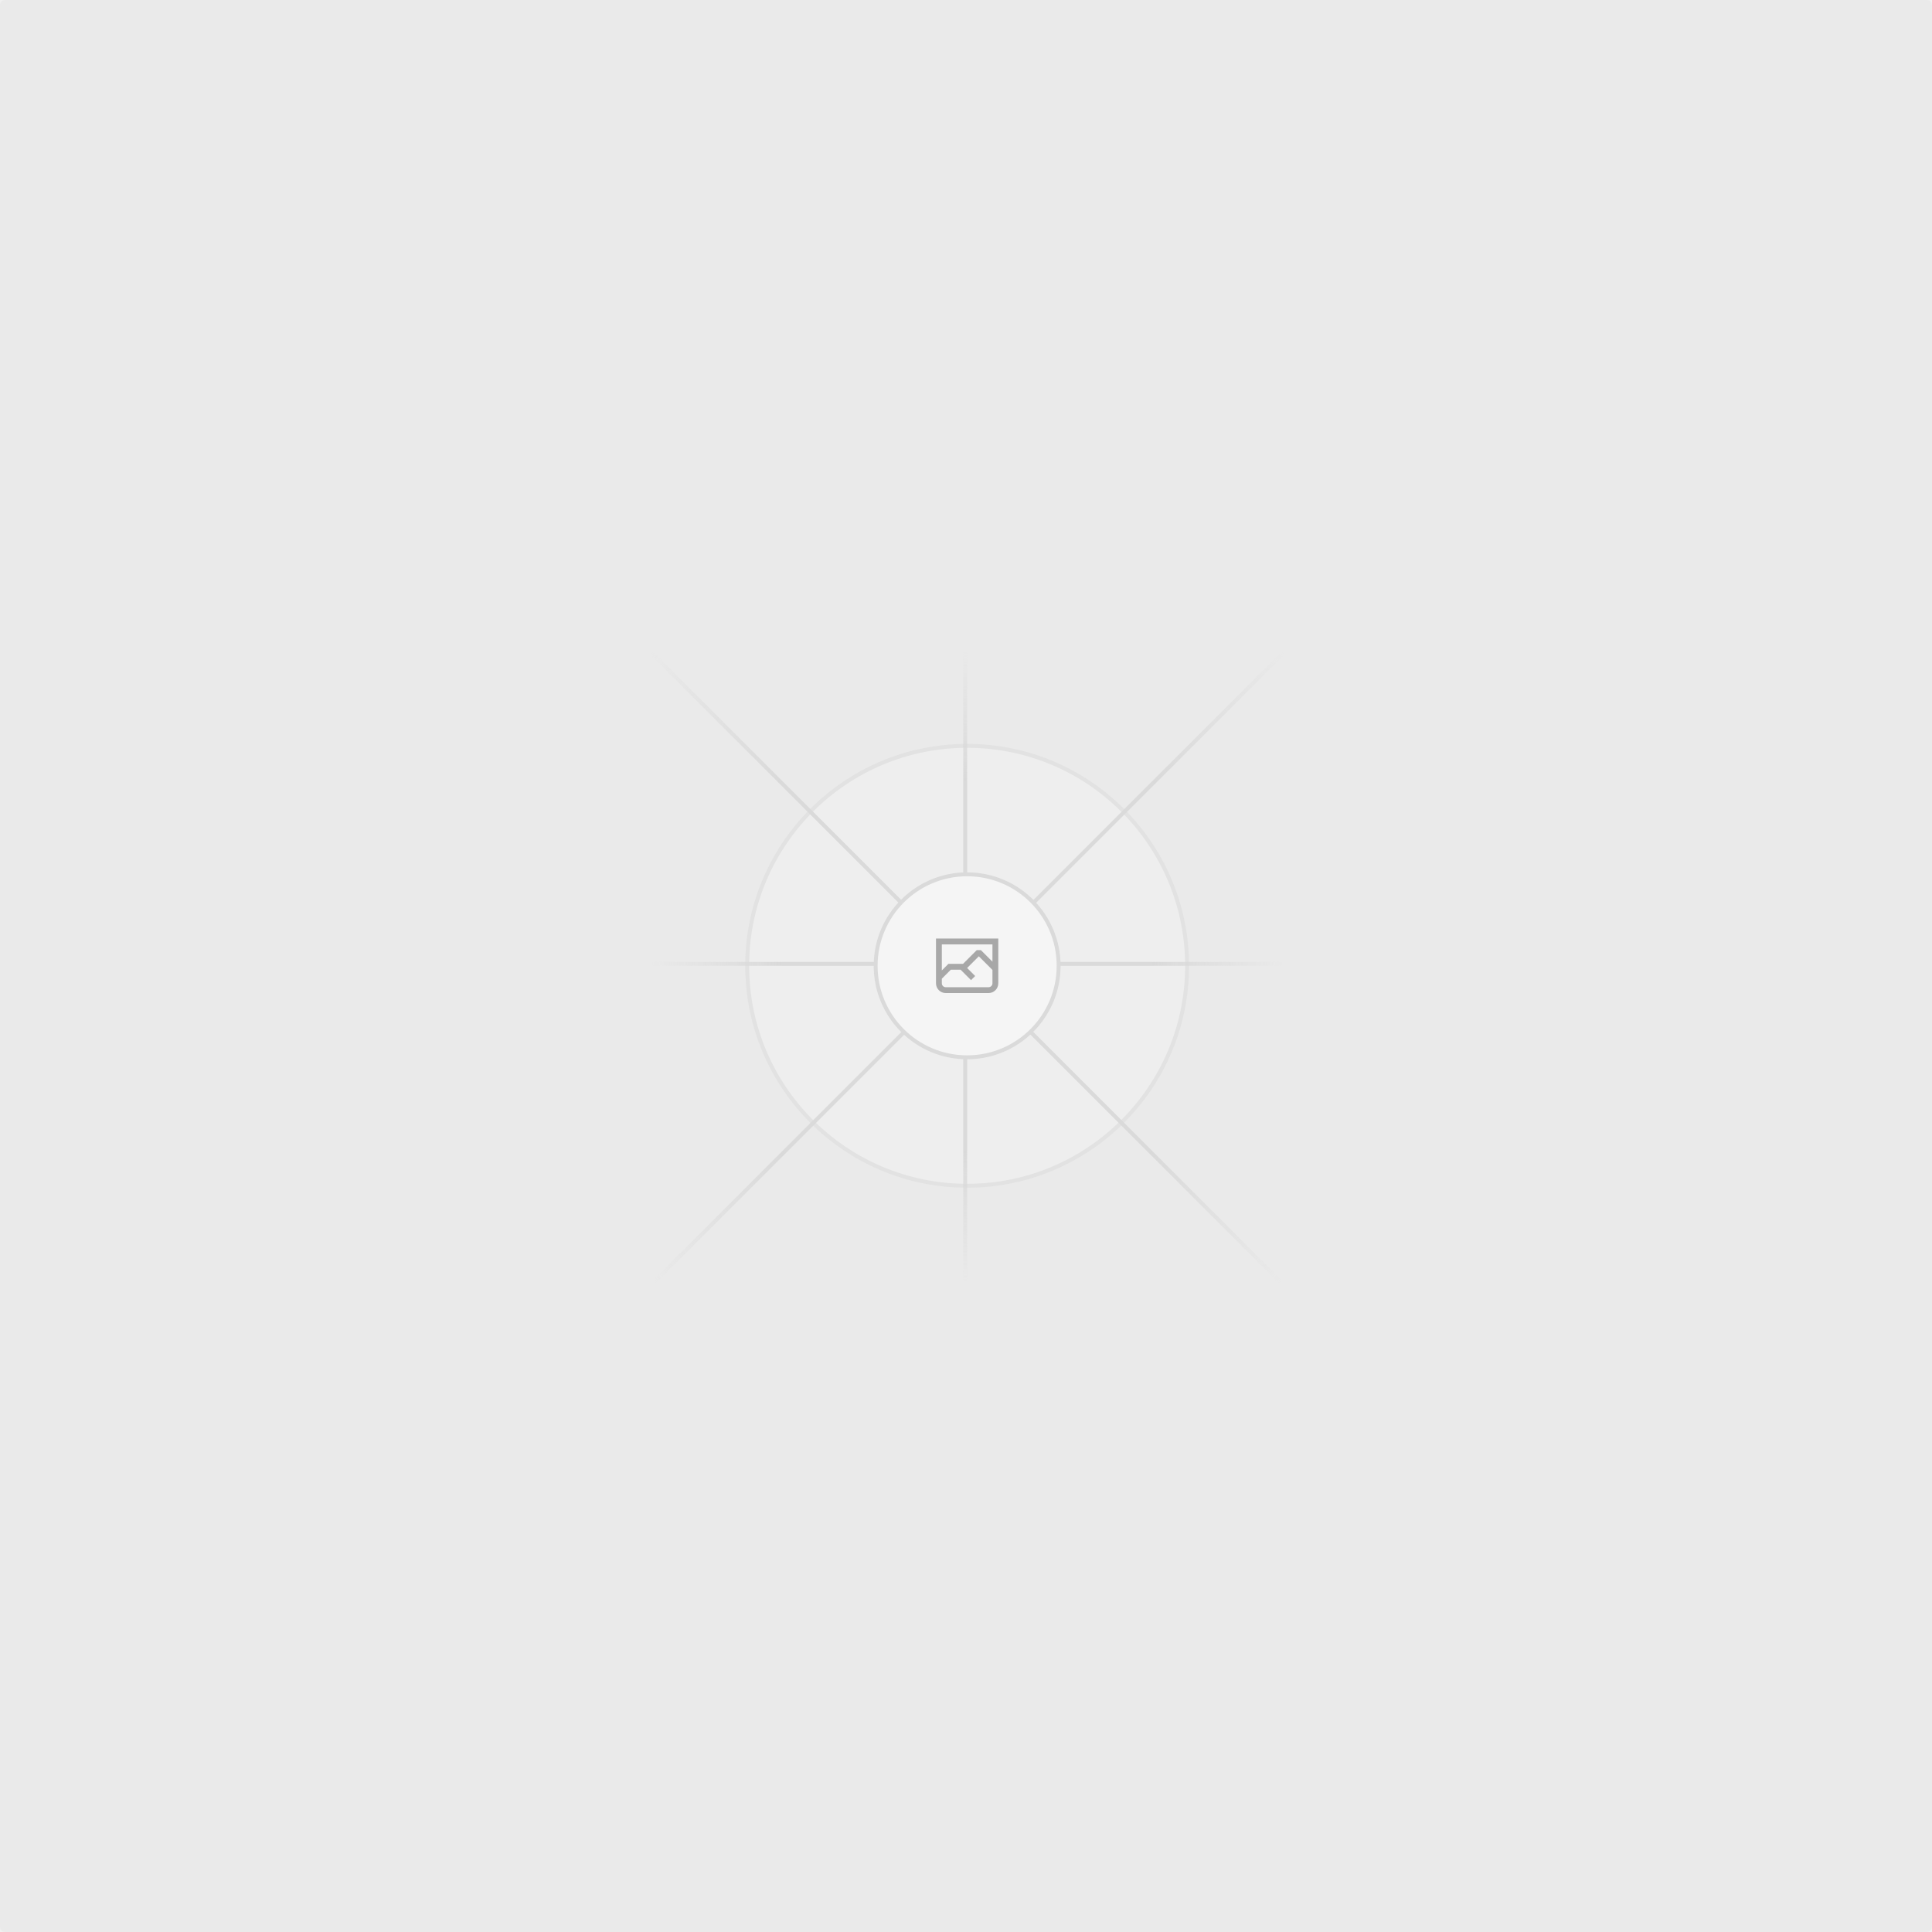
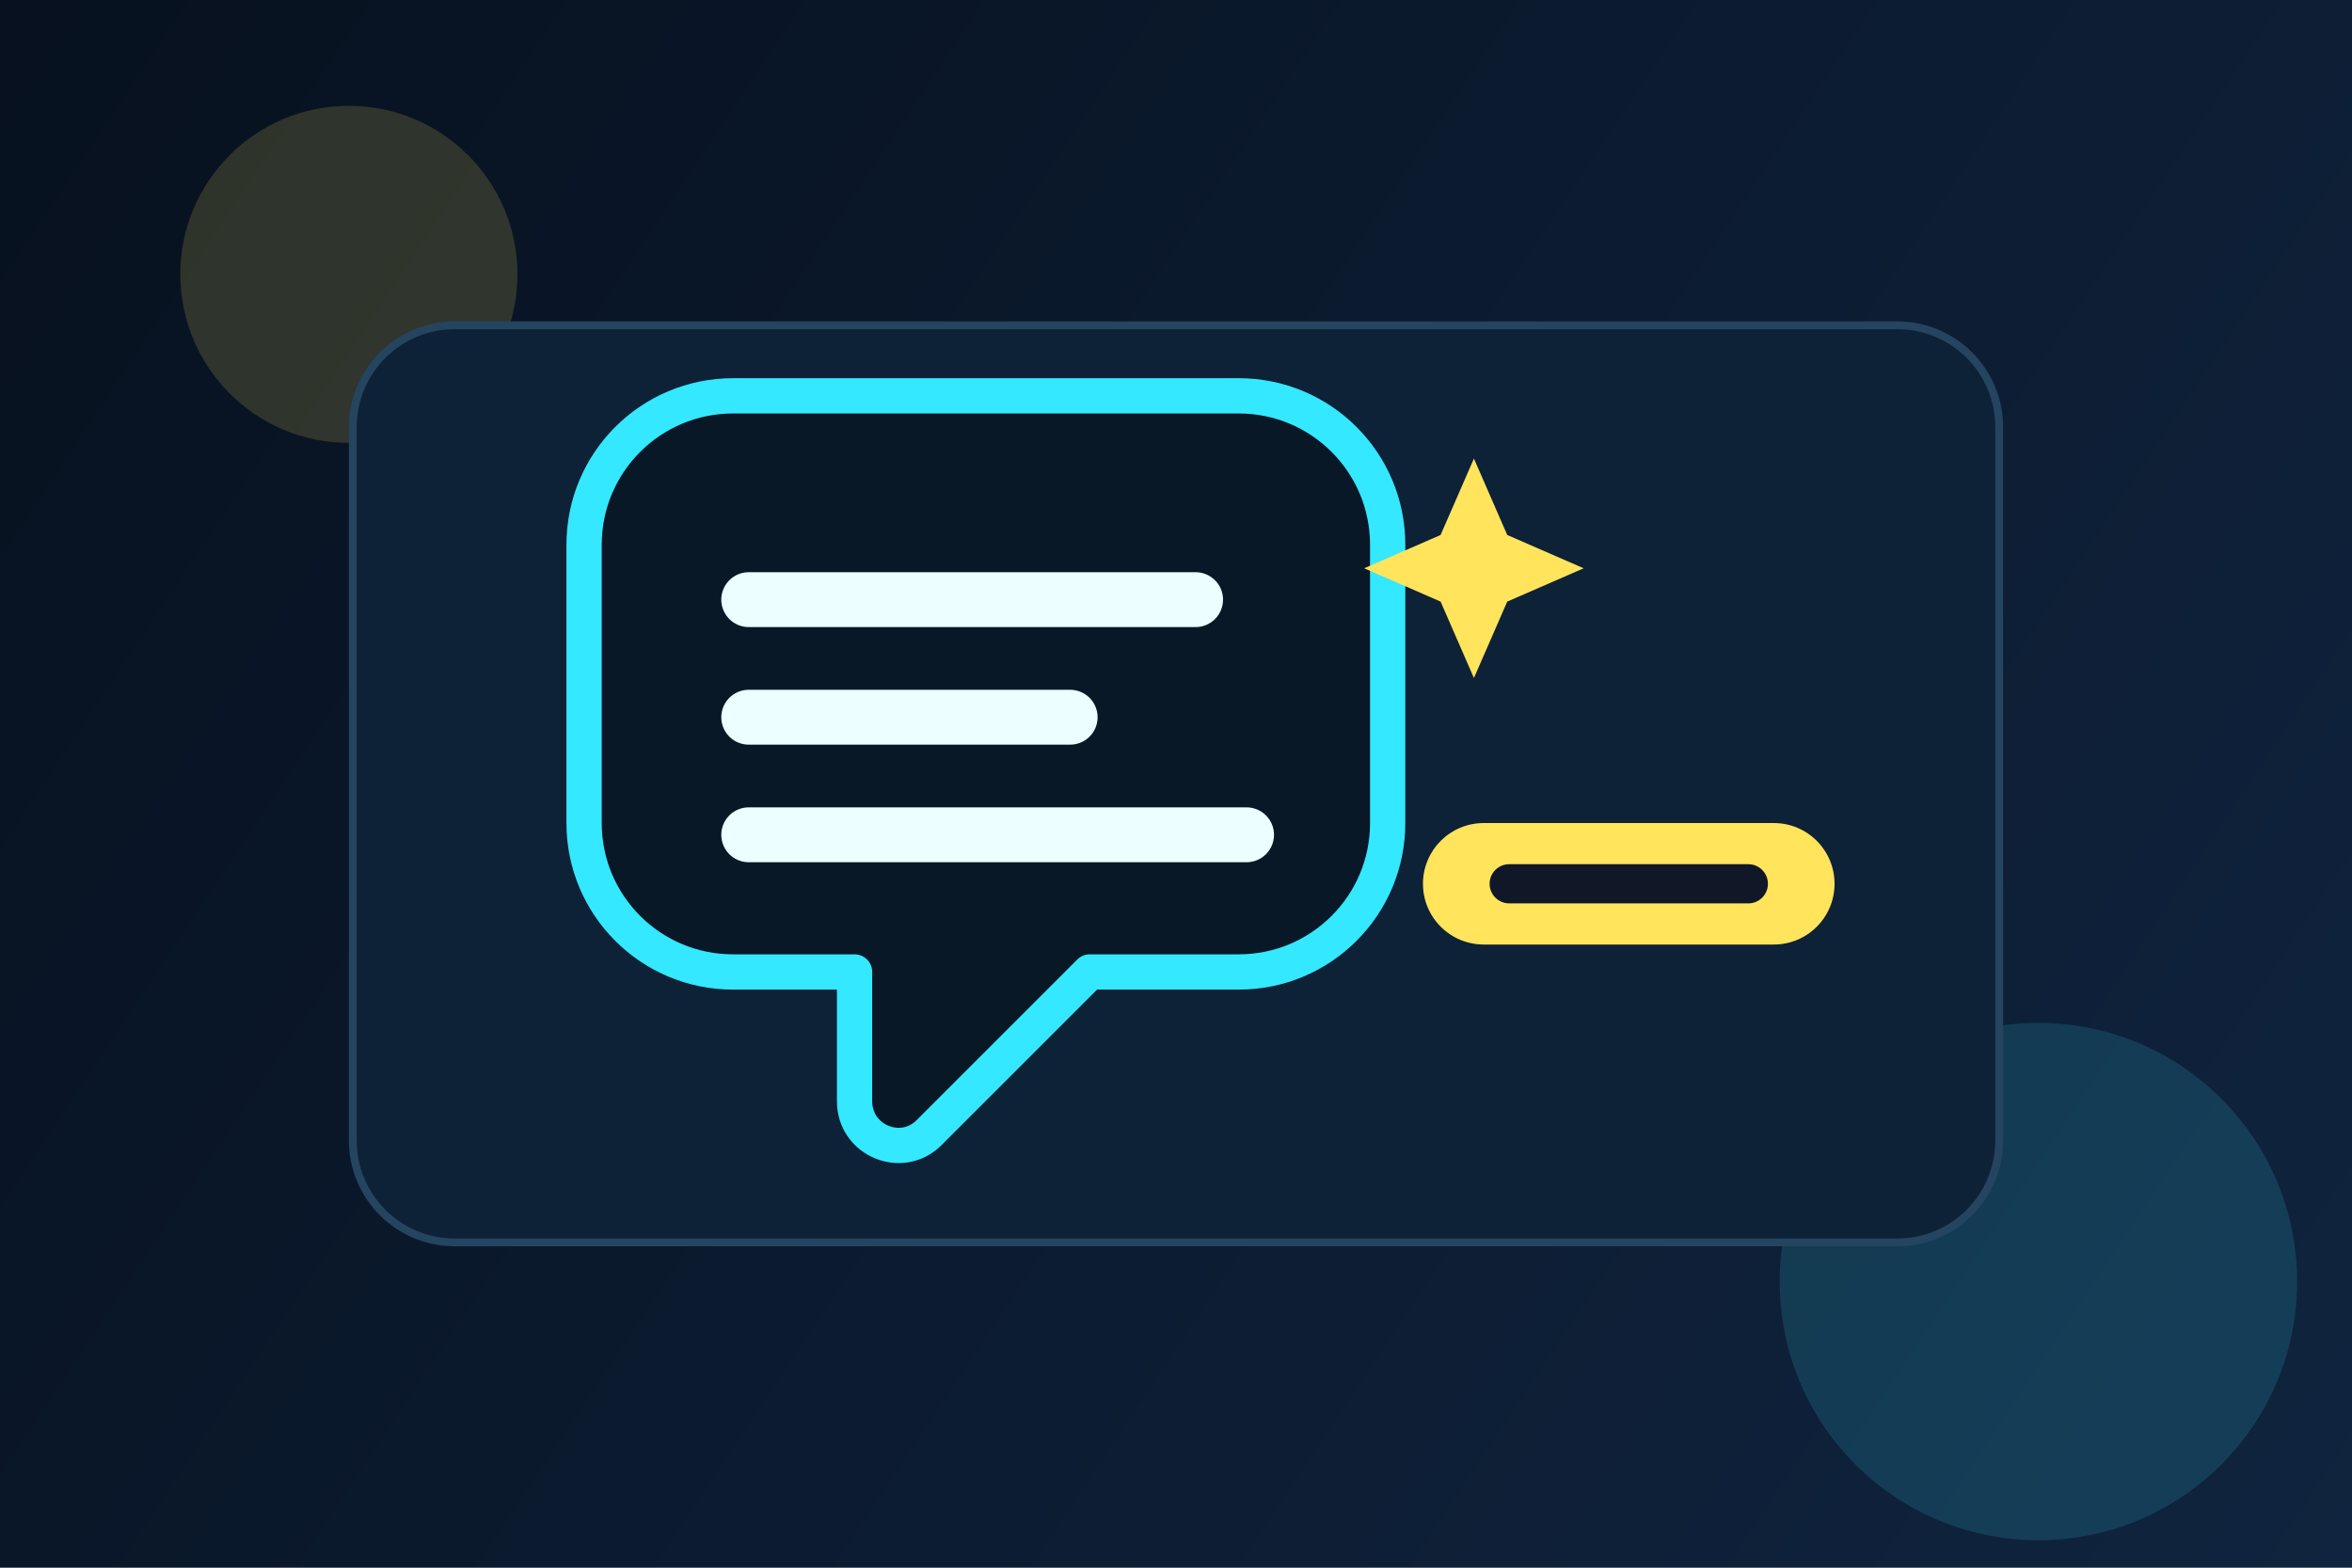
- <svg xmlns="http://www.w3.org/2000/svg" width="1200" height="1200" fill="none">
-   <rect width="1200" height="1200" fill="#EAEAEA" rx="3" />
-   <g opacity=".5">
-     <g opacity=".5">
-       <path fill="#FAFAFA" d="M600.709 736.5c-75.454 0-136.621-61.167-136.621-136.62 0-75.454 61.167-136.621 136.621-136.621 75.453 0 136.62 61.167 136.62 136.621 0 75.453-61.167 136.62-136.62 136.62Z" />
-       <path stroke="#C9C9C9" stroke-width="2.418" d="M600.709 736.5c-75.454 0-136.621-61.167-136.621-136.62 0-75.454 61.167-136.621 136.621-136.621 75.453 0 136.62 61.167 136.62 136.621 0 75.453-61.167 136.62-136.62 136.62Z" />
-     </g>
-     <path stroke="url(#a)" stroke-width="2.418" d="M0-1.209h553.581" transform="scale(1 -1) rotate(45 1163.11 91.165)" />
-     <path stroke="url(#b)" stroke-width="2.418" d="M404.846 598.671h391.726" />
-     <path stroke="url(#c)" stroke-width="2.418" d="M599.5 795.742V404.017" />
-     <path stroke="url(#d)" stroke-width="2.418" d="m795.717 796.597-391.441-391.44" />
-     <path fill="#fff" d="M600.709 656.704c-31.384 0-56.825-25.441-56.825-56.824 0-31.384 25.441-56.825 56.825-56.825 31.383 0 56.824 25.441 56.824 56.825 0 31.383-25.441 56.824-56.824 56.824Z" />
-     <g clip-path="url(#e)">
-       <path fill="#666" fill-rule="evenodd" d="M616.426 586.58h-31.434v16.176l3.553-3.554.531-.531h9.068l.074-.074 8.463-8.463h2.565l7.18 7.181V586.58Zm-15.715 14.654 3.698 3.699 1.283 1.282-2.565 2.565-1.282-1.283-5.2-5.199h-6.066l-5.514 5.514-.073.073v2.876a2.418 2.418 0 0 0 2.418 2.418h26.598a2.418 2.418 0 0 0 2.418-2.418v-8.317l-8.463-8.463-7.181 7.181-.071.072Zm-19.347 5.442v4.085a6.045 6.045 0 0 0 6.046 6.045h26.598a6.044 6.044 0 0 0 6.045-6.045v-7.108l1.356-1.355-1.282-1.283-.074-.073v-17.989h-38.689v23.43l-.146.146.146.147Z" clip-rule="evenodd" />
-     </g>
-     <path stroke="#C9C9C9" stroke-width="2.418" d="M600.709 656.704c-31.384 0-56.825-25.441-56.825-56.824 0-31.384 25.441-56.825 56.825-56.825 31.383 0 56.824 25.441 56.824 56.825 0 31.383-25.441 56.824-56.824 56.824Z" />
-   </g>
+ <svg xmlns="http://www.w3.org/2000/svg" viewBox="0 0 1200 800" role="img" aria-label="Preview LegendasPro">
  <defs>
-     <linearGradient id="a" x1="554.061" x2="-.48" y1=".083" y2=".087" gradientUnits="userSpaceOnUse">
-       <stop stop-color="#C9C9C9" stop-opacity="0" />
-       <stop offset=".208" stop-color="#C9C9C9" />
-       <stop offset=".792" stop-color="#C9C9C9" />
-       <stop offset="1" stop-color="#C9C9C9" stop-opacity="0" />
+     <linearGradient id="bg" x1="0" y1="0" x2="1200" y2="800" gradientUnits="userSpaceOnUse">
+       <stop stop-color="#07111f" />
+       <stop offset="1" stop-color="#10243f" />
    </linearGradient>
-     <linearGradient id="b" x1="796.912" x2="404.507" y1="599.963" y2="599.965" gradientUnits="userSpaceOnUse">
-       <stop stop-color="#C9C9C9" stop-opacity="0" />
-       <stop offset=".208" stop-color="#C9C9C9" />
-       <stop offset=".792" stop-color="#C9C9C9" />
-       <stop offset="1" stop-color="#C9C9C9" stop-opacity="0" />
-     </linearGradient>
-     <linearGradient id="c" x1="600.792" x2="600.794" y1="403.677" y2="796.082" gradientUnits="userSpaceOnUse">
-       <stop stop-color="#C9C9C9" stop-opacity="0" />
-       <stop offset=".208" stop-color="#C9C9C9" />
-       <stop offset=".792" stop-color="#C9C9C9" />
-       <stop offset="1" stop-color="#C9C9C9" stop-opacity="0" />
-     </linearGradient>
-     <linearGradient id="d" x1="404.85" x2="796.972" y1="403.903" y2="796.02" gradientUnits="userSpaceOnUse">
-       <stop stop-color="#C9C9C9" stop-opacity="0" />
-       <stop offset=".208" stop-color="#C9C9C9" />
-       <stop offset=".792" stop-color="#C9C9C9" />
-       <stop offset="1" stop-color="#C9C9C9" stop-opacity="0" />
-     </linearGradient>
-     <clipPath id="e">
-       <path fill="#fff" d="M581.364 580.535h38.689v38.689h-38.689z" />
-     </clipPath>
  </defs>
+   <rect width="1200" height="800" fill="url(#bg)" />
+   <circle cx="178" cy="140" r="86" fill="#ffe45c" opacity=".16" />
+   <circle cx="1040" cy="654" r="132" fill="#34e8ff" opacity=".14" />
+   <rect x="180" y="166" width="840" height="468" rx="52" fill="#0d2137" stroke="#24445f" stroke-width="4" />
+   <path d="M298 278c0-42 34-76 76-76h258c42 0 76 34 76 76v142c0 42-34 76-76 76h-76l-82 82c-14 14-38 4-38-16v-66h-62c-42 0-76-34-76-76V278Z" fill="#081827" stroke="#34e8ff" stroke-width="18" stroke-linejoin="round" />
+   <path d="M382 306h228M382 366h164M382 426h254" stroke="#ecfeff" stroke-width="28" stroke-linecap="round" />
+   <path d="M752 234l17 39 39 17-39 17-17 39-17-39-39-17 39-17 17-39Z" fill="#ffe45c" />
+   <rect x="726" y="420" width="210" height="62" rx="31" fill="#ffe45c" />
+   <path d="M770 451h122" stroke="#101828" stroke-width="20" stroke-linecap="round" />
</svg>
